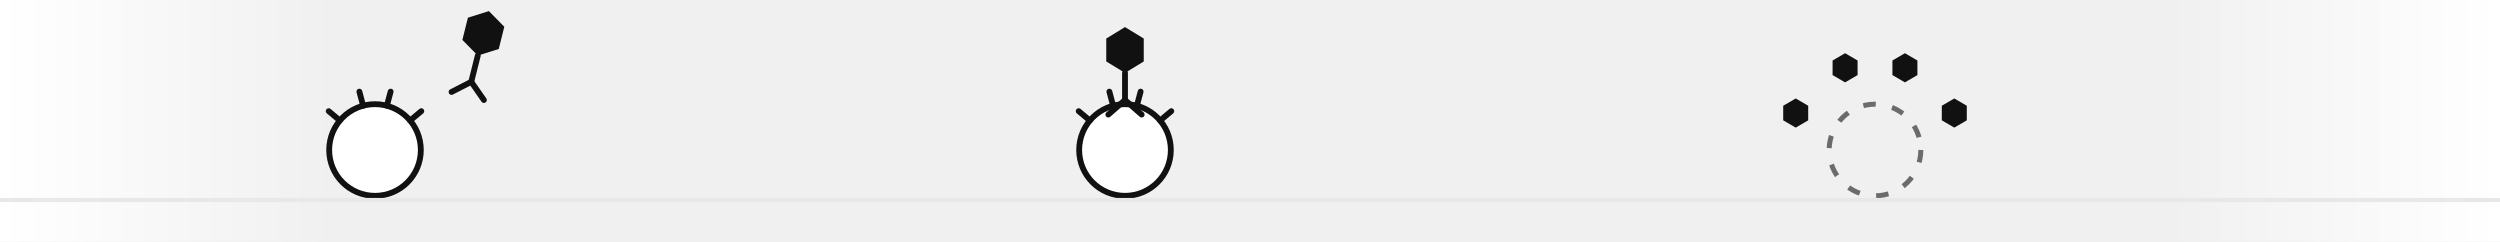
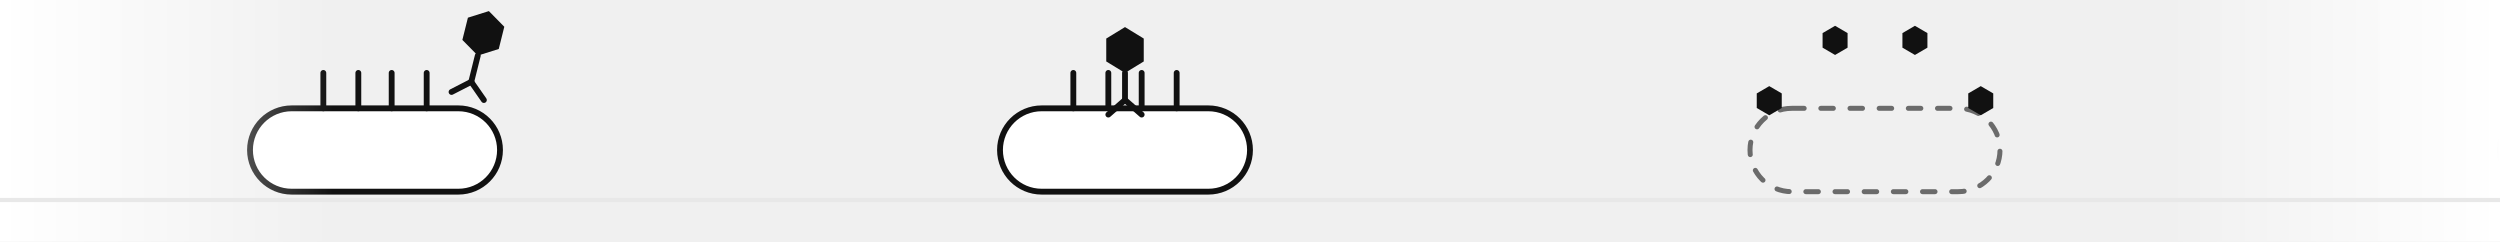
<svg xmlns="http://www.w3.org/2000/svg" viewBox="0 0 600 58" width="100%" role="img" aria-label="An animated line: a phage infects a host cell and bursts it; a surviving cell carries a different surface receptor that the phage cannot bind; a changed phage binds it anyway. The cycle repeats.">
  <style>
  .cell   { fill:#fff; stroke:#111111; stroke-width:1.4 }
  line, path { stroke:#111111; stroke-width:1.4; fill:none; stroke-linecap:round; stroke-linejoin:round }
  .head   { fill:#111111 }
  .dot    { fill:#fff; stroke:none }
  .lysed  { fill:none; stroke:#6b6b6b; stroke-width:1.2; stroke-dasharray:3 4 }
  .arc    { stroke:#6b6b6b; stroke-width:1; stroke-dasharray:2 3 }
  .rule   { stroke:#e8e8e8; stroke-width:1 }

  .track  { animation: scroll 48s linear infinite }
  @keyframes scroll { from { transform: translateX(0) } to { transform: translateX(-900px) } }

  .bob    { animation: bob 3.5s ease-in-out infinite alternate }
  @keyframes bob { to { transform: translateY(3px) } }

  .burst  { transform-origin: 0 0; animation: burst 4s ease-out infinite }
  @keyframes burst {
    0%   { transform: scale(.5);  opacity:0 }
    20%  { opacity:1 }
    100% { transform: scale(1.3); opacity:0 }
  }

  /* Stops moving for anyone who asks it to. The story still reads left to right. */
  @media (prefers-reduced-motion: reduce) {
    .track, .bob, .burst { animation: none }
  }
</style>
  <defs>
    <linearGradient id="fadeL" x1="0" x2="1">
      <stop offset="0" stop-color="#fff" />
      <stop offset="1" stop-color="#fff" stop-opacity="0" />
    </linearGradient>
    <linearGradient id="fadeR" x1="0" x2="1">
      <stop offset="0" stop-color="#fff" stop-opacity="0" />
      <stop offset="1" stop-color="#fff" />
    </linearGradient>
  </defs>
  <g class="track">
    <g transform="translate(0,0)">
      <g transform="translate(90,36)">
-         <circle class="cell" cx="0" cy="0" r="11" />
-         <line x1="8.43" y1="-7.07" x2="11.11" y2="-9.32" />
-         <line x1="2.85" y1="-10.63" x2="3.75" y2="-14.01" />
-         <line x1="-2.85" y1="-10.63" x2="-3.75" y2="-14.01" />
-         <line x1="-8.43" y1="-7.07" x2="-11.11" y2="-9.32" />
+         <path class="cell" d="M-20.00,-10.00 L20.00,-10.00 A10.00,10.00 0 0 1 20.00,10.00 L-20.00,10.00 A10.00,10.00 0 0 1 -20.00,-10.00 Z" />
+         <line x1="-12.40" y1="-10.00" x2="-12.40" y2="-18.50" />
+         <line x1="-4.00" y1="-10.00" x2="-4.00" y2="-18.50" />
+         <line x1="4.00" y1="-10.00" x2="4.00" y2="-18.50" />
+         <line x1="12.40" y1="-10.00" x2="12.40" y2="-18.50" />
        <g transform="translate(26,-28) rotate(14)">
          <g class="bob">
            <polygon class="head" points="0,-5.5 4.5,-2.75 4.5,2.75 0,5.5 -4.5,2.75 -4.5,-2.75" />
            <line class="fibre" x1="0" y1="5.5" x2="0" y2="12" />
            <line class="fibre" x1="0" y1="12" x2="-4" y2="15.5" />
            <line class="fibre" x1="0" y1="12" x2="4" y2="15.5" />
          </g>
        </g>
      </g>
      <g transform="translate(270,36)">
-         <circle class="cell" cx="0" cy="0" r="11" />
-         <line x1="8.43" y1="-7.07" x2="11.11" y2="-9.32" />
-         <line x1="2.85" y1="-10.63" x2="3.75" y2="-14.01" />
-         <line x1="-2.85" y1="-10.63" x2="-3.75" y2="-14.01" />
-         <line x1="-8.43" y1="-7.07" x2="-11.11" y2="-9.32" />
+         <path class="cell" d="M-20.00,-10.00 L20.00,-10.00 A10.00,10.00 0 0 1 20.00,10.00 L-20.00,10.00 A10.00,10.00 0 0 1 -20.00,-10.00 Z" />
+         <line x1="-12.40" y1="-10.00" x2="-12.40" y2="-18.50" />
+         <line x1="-4.00" y1="-10.00" x2="-4.00" y2="-18.50" />
+         <line x1="4.00" y1="-10.00" x2="4.00" y2="-18.50" />
+         <line x1="12.40" y1="-10.00" x2="12.40" y2="-18.50" />
        <g transform="translate(0,-24)">
          <polygon class="head" points="0,-5.5 4.5,-2.75 4.5,2.75 0,5.5 -4.5,2.75 -4.5,-2.75" />
          <line class="fibre" x1="0" y1="5.5" x2="0" y2="12" />
          <line class="fibre" x1="0" y1="12" x2="-4" y2="15.5" />
          <line class="fibre" x1="0" y1="12" x2="4" y2="15.5" />
        </g>
      </g>
      <g transform="translate(450,36)">
-         <circle class="lysed" cx="0" cy="0" r="11" />
+         <path class="lysed" d="M-20.00,-10.00 L20.00,-10.00 A10.00,10.00 0 0 1 20.00,10.00 L-20.00,10.00 A10.00,10.00 0 0 1 -20.00,-10.00 Z" />
        <g class="burst">
-           <polygon class="head" transform="translate(19.03,-8.87)" points="0,-3.5 3,-1.75 3,1.75 0,3.5 -3,1.75 -3,-1.75" />
-           <polygon class="head" transform="translate(7.18,-19.73)" points="0,-3.5 3,-1.75 3,1.75 0,3.5 -3,1.75 -3,-1.75" />
-           <polygon class="head" transform="translate(-7.18,-19.73)" points="0,-3.5 3,-1.75 3,1.75 0,3.5 -3,1.75 -3,-1.75" />
-           <polygon class="head" transform="translate(-19.03,-8.87)" points="0,-3.5 3,-1.75 3,1.75 0,3.5 -3,1.75 -3,-1.75" />
+           <polygon class="head" transform="translate(25.38,-11.83)" points="0,-3.5 3,-1.75 3,1.75 0,3.5 -3,1.75 -3,-1.75" />
+           <polygon class="head" transform="translate(9.58,-26.31)" points="0,-3.5 3,-1.75 3,1.75 0,3.5 -3,1.75 -3,-1.75" />
+           <polygon class="head" transform="translate(-9.58,-26.31)" points="0,-3.5 3,-1.75 3,1.75 0,3.5 -3,1.75 -3,-1.75" />
+           <polygon class="head" transform="translate(-25.38,-11.83)" points="0,-3.5 3,-1.75 3,1.75 0,3.5 -3,1.75 -3,-1.75" />
        </g>
      </g>
      <g transform="translate(630,36)">
-         <circle class="cell" cx="0" cy="0" r="11" />
-         <line x1="8.43" y1="-7.07" x2="11.11" y2="-9.32" />
-         <line x1="12.71" y1="-7.41" x2="9.50" y2="-11.24" />
-         <line x1="2.85" y1="-10.63" x2="3.75" y2="-14.01" />
-         <line x1="6.17" y1="-13.36" x2="1.34" y2="-14.65" />
-         <line x1="-2.85" y1="-10.63" x2="-3.75" y2="-14.01" />
-         <line x1="-1.34" y1="-14.65" x2="-6.17" y2="-13.36" />
-         <line x1="-8.43" y1="-7.07" x2="-11.11" y2="-9.32" />
-         <line x1="-9.50" y1="-11.24" x2="-12.71" y2="-7.41" />
+         <path class="cell" d="M-20.00,-10.00 L20.00,-10.00 A10.00,10.00 0 0 1 20.00,10.00 L-20.00,10.00 A10.00,10.00 0 0 1 -20.00,-10.00 Z" />
+         <line x1="-12.40" y1="-10.00" x2="-12.40" y2="-18.50" />
+         <line x1="-14.90" y1="-18.50" x2="-9.90" y2="-18.50" />
+         <line x1="-4.00" y1="-10.00" x2="-4.00" y2="-18.50" />
+         <line x1="-6.50" y1="-18.50" x2="-1.50" y2="-18.50" />
+         <line x1="4.00" y1="-10.00" x2="4.00" y2="-18.50" />
+         <line x1="1.50" y1="-18.50" x2="6.50" y2="-18.50" />
+         <line x1="12.40" y1="-10.00" x2="12.40" y2="-18.50" />
+         <line x1="9.90" y1="-18.50" x2="14.90" y2="-18.50" />
        <path class="arc" d="M14,-14 Q26,-22 34,-14" />
        <g transform="translate(30,-32) rotate(32)">
          <polygon class="head" points="0,-5.5 4.5,-2.75 4.5,2.75 0,5.5 -4.5,2.75 -4.5,-2.75" />
          <line class="fibre" x1="0" y1="5.5" x2="0" y2="12" />
          <line class="fibre" x1="0" y1="12" x2="-4" y2="15.5" />
          <line class="fibre" x1="0" y1="12" x2="4" y2="15.5" />
        </g>
      </g>
      <g transform="translate(810,36)">
-         <circle class="cell" cx="0" cy="0" r="11" />
-         <line x1="8.43" y1="-7.07" x2="11.11" y2="-9.32" />
-         <line x1="12.71" y1="-7.41" x2="9.50" y2="-11.24" />
-         <line x1="2.85" y1="-10.63" x2="3.75" y2="-14.01" />
-         <line x1="6.17" y1="-13.36" x2="1.34" y2="-14.65" />
-         <line x1="-2.85" y1="-10.63" x2="-3.75" y2="-14.01" />
-         <line x1="-1.34" y1="-14.65" x2="-6.17" y2="-13.36" />
-         <line x1="-8.43" y1="-7.07" x2="-11.11" y2="-9.32" />
-         <line x1="-9.50" y1="-11.24" x2="-12.71" y2="-7.41" />
+         <path class="cell" d="M-20.00,-10.00 L20.00,-10.00 A10.00,10.00 0 0 1 20.00,10.00 L-20.00,10.00 A10.00,10.00 0 0 1 -20.00,-10.00 Z" />
+         <line x1="-12.40" y1="-10.00" x2="-12.40" y2="-18.50" />
+         <line x1="-14.90" y1="-18.50" x2="-9.90" y2="-18.50" />
+         <line x1="-4.00" y1="-10.00" x2="-4.00" y2="-18.50" />
+         <line x1="-6.50" y1="-18.50" x2="-1.50" y2="-18.50" />
+         <line x1="4.00" y1="-10.00" x2="4.00" y2="-18.50" />
+         <line x1="1.50" y1="-18.50" x2="6.50" y2="-18.50" />
+         <line x1="12.40" y1="-10.00" x2="12.40" y2="-18.50" />
+         <line x1="9.90" y1="-18.50" x2="14.90" y2="-18.50" />
        <g transform="translate(0,-24)">
          <polygon class="head" points="0,-5.5 4.5,-2.75 4.5,2.75 0,5.5 -4.5,2.75 -4.5,-2.75" />
          <line class="fibre" x1="0" y1="5.5" x2="0" y2="12" />
          <path class="fibre" d="M0,12 L-4,15.5 L-7,14" />
          <path class="fibre" d="M0,12 L4,15.5 L7,14" />
          <circle class="dot" cx="0" cy="0" r="1.6" />
        </g>
      </g>
    </g>
    <g transform="translate(900,0)">
      <g transform="translate(90,36)">
-         <circle class="cell" cx="0" cy="0" r="11" />
-         <line x1="8.43" y1="-7.07" x2="11.11" y2="-9.32" />
-         <line x1="2.85" y1="-10.63" x2="3.75" y2="-14.01" />
-         <line x1="-2.85" y1="-10.63" x2="-3.75" y2="-14.01" />
-         <line x1="-8.43" y1="-7.07" x2="-11.11" y2="-9.32" />
+         <path class="cell" d="M-20.00,-10.00 L20.00,-10.00 A10.00,10.00 0 0 1 20.00,10.00 L-20.00,10.00 A10.00,10.00 0 0 1 -20.00,-10.00 Z" />
+         <line x1="-12.40" y1="-10.00" x2="-12.40" y2="-18.50" />
+         <line x1="-4.00" y1="-10.00" x2="-4.00" y2="-18.50" />
+         <line x1="4.00" y1="-10.00" x2="4.00" y2="-18.50" />
+         <line x1="12.40" y1="-10.00" x2="12.40" y2="-18.50" />
        <g transform="translate(26,-28) rotate(14)">
          <g class="bob">
            <polygon class="head" points="0,-5.5 4.5,-2.75 4.5,2.75 0,5.5 -4.5,2.75 -4.5,-2.75" />
            <line class="fibre" x1="0" y1="5.5" x2="0" y2="12" />
            <line class="fibre" x1="0" y1="12" x2="-4" y2="15.5" />
            <line class="fibre" x1="0" y1="12" x2="4" y2="15.5" />
          </g>
        </g>
      </g>
      <g transform="translate(270,36)">
-         <circle class="cell" cx="0" cy="0" r="11" />
-         <line x1="8.43" y1="-7.07" x2="11.11" y2="-9.32" />
-         <line x1="2.85" y1="-10.63" x2="3.75" y2="-14.01" />
-         <line x1="-2.85" y1="-10.63" x2="-3.75" y2="-14.01" />
-         <line x1="-8.43" y1="-7.07" x2="-11.11" y2="-9.32" />
+         <path class="cell" d="M-20.00,-10.00 L20.00,-10.00 A10.00,10.00 0 0 1 20.00,10.00 L-20.00,10.00 A10.00,10.00 0 0 1 -20.00,-10.00 Z" />
+         <line x1="-12.40" y1="-10.00" x2="-12.40" y2="-18.50" />
+         <line x1="-4.00" y1="-10.00" x2="-4.00" y2="-18.50" />
+         <line x1="4.00" y1="-10.00" x2="4.00" y2="-18.50" />
+         <line x1="12.40" y1="-10.00" x2="12.40" y2="-18.50" />
        <g transform="translate(0,-24)">
          <polygon class="head" points="0,-5.5 4.5,-2.75 4.5,2.75 0,5.5 -4.5,2.75 -4.5,-2.75" />
          <line class="fibre" x1="0" y1="5.5" x2="0" y2="12" />
          <line class="fibre" x1="0" y1="12" x2="-4" y2="15.5" />
          <line class="fibre" x1="0" y1="12" x2="4" y2="15.5" />
        </g>
      </g>
      <g transform="translate(450,36)">
-         <circle class="lysed" cx="0" cy="0" r="11" />
+         <path class="lysed" d="M-20.00,-10.00 L20.00,-10.00 A10.00,10.00 0 0 1 20.00,10.00 L-20.00,10.00 A10.00,10.00 0 0 1 -20.00,-10.00 Z" />
        <g class="burst">
-           <polygon class="head" transform="translate(19.03,-8.87)" points="0,-3.5 3,-1.75 3,1.75 0,3.5 -3,1.75 -3,-1.75" />
-           <polygon class="head" transform="translate(7.18,-19.73)" points="0,-3.5 3,-1.75 3,1.75 0,3.5 -3,1.75 -3,-1.75" />
-           <polygon class="head" transform="translate(-7.18,-19.73)" points="0,-3.5 3,-1.75 3,1.75 0,3.5 -3,1.75 -3,-1.75" />
-           <polygon class="head" transform="translate(-19.03,-8.87)" points="0,-3.5 3,-1.75 3,1.75 0,3.5 -3,1.75 -3,-1.75" />
+           <polygon class="head" transform="translate(25.38,-11.83)" points="0,-3.5 3,-1.75 3,1.75 0,3.5 -3,1.75 -3,-1.75" />
+           <polygon class="head" transform="translate(9.58,-26.31)" points="0,-3.5 3,-1.75 3,1.75 0,3.5 -3,1.75 -3,-1.75" />
+           <polygon class="head" transform="translate(-9.58,-26.31)" points="0,-3.5 3,-1.75 3,1.75 0,3.5 -3,1.75 -3,-1.75" />
+           <polygon class="head" transform="translate(-25.38,-11.83)" points="0,-3.5 3,-1.75 3,1.75 0,3.5 -3,1.75 -3,-1.75" />
        </g>
      </g>
      <g transform="translate(630,36)">
-         <circle class="cell" cx="0" cy="0" r="11" />
-         <line x1="8.43" y1="-7.07" x2="11.11" y2="-9.32" />
-         <line x1="12.71" y1="-7.41" x2="9.50" y2="-11.24" />
-         <line x1="2.85" y1="-10.63" x2="3.75" y2="-14.01" />
-         <line x1="6.17" y1="-13.36" x2="1.34" y2="-14.65" />
-         <line x1="-2.85" y1="-10.63" x2="-3.75" y2="-14.01" />
-         <line x1="-1.34" y1="-14.65" x2="-6.17" y2="-13.36" />
-         <line x1="-8.43" y1="-7.07" x2="-11.11" y2="-9.32" />
-         <line x1="-9.50" y1="-11.24" x2="-12.71" y2="-7.41" />
+         <path class="cell" d="M-20.00,-10.00 L20.00,-10.00 A10.00,10.00 0 0 1 20.00,10.00 L-20.00,10.00 A10.00,10.00 0 0 1 -20.00,-10.00 Z" />
+         <line x1="-12.40" y1="-10.00" x2="-12.40" y2="-18.50" />
+         <line x1="-14.90" y1="-18.50" x2="-9.90" y2="-18.50" />
+         <line x1="-4.00" y1="-10.00" x2="-4.00" y2="-18.50" />
+         <line x1="-6.50" y1="-18.50" x2="-1.50" y2="-18.50" />
+         <line x1="4.00" y1="-10.00" x2="4.00" y2="-18.50" />
+         <line x1="1.50" y1="-18.50" x2="6.50" y2="-18.50" />
+         <line x1="12.40" y1="-10.00" x2="12.40" y2="-18.50" />
+         <line x1="9.90" y1="-18.50" x2="14.90" y2="-18.50" />
        <path class="arc" d="M14,-14 Q26,-22 34,-14" />
        <g transform="translate(30,-32) rotate(32)">
          <polygon class="head" points="0,-5.5 4.5,-2.75 4.5,2.75 0,5.5 -4.5,2.75 -4.5,-2.75" />
          <line class="fibre" x1="0" y1="5.5" x2="0" y2="12" />
          <line class="fibre" x1="0" y1="12" x2="-4" y2="15.5" />
          <line class="fibre" x1="0" y1="12" x2="4" y2="15.5" />
        </g>
      </g>
      <g transform="translate(810,36)">
-         <circle class="cell" cx="0" cy="0" r="11" />
-         <line x1="8.43" y1="-7.07" x2="11.11" y2="-9.32" />
-         <line x1="12.71" y1="-7.41" x2="9.50" y2="-11.24" />
-         <line x1="2.85" y1="-10.63" x2="3.75" y2="-14.01" />
-         <line x1="6.17" y1="-13.36" x2="1.34" y2="-14.65" />
-         <line x1="-2.85" y1="-10.63" x2="-3.75" y2="-14.01" />
-         <line x1="-1.34" y1="-14.65" x2="-6.17" y2="-13.36" />
-         <line x1="-8.43" y1="-7.07" x2="-11.11" y2="-9.32" />
-         <line x1="-9.50" y1="-11.24" x2="-12.71" y2="-7.41" />
+         <path class="cell" d="M-20.00,-10.00 L20.00,-10.00 A10.00,10.00 0 0 1 20.00,10.00 L-20.00,10.00 A10.00,10.00 0 0 1 -20.00,-10.00 Z" />
+         <line x1="-12.40" y1="-10.00" x2="-12.40" y2="-18.50" />
+         <line x1="-14.90" y1="-18.50" x2="-9.90" y2="-18.50" />
+         <line x1="-4.00" y1="-10.00" x2="-4.00" y2="-18.50" />
+         <line x1="-6.50" y1="-18.50" x2="-1.50" y2="-18.50" />
+         <line x1="4.00" y1="-10.00" x2="4.00" y2="-18.50" />
+         <line x1="1.50" y1="-18.50" x2="6.50" y2="-18.50" />
+         <line x1="12.40" y1="-10.00" x2="12.40" y2="-18.50" />
+         <line x1="9.90" y1="-18.50" x2="14.90" y2="-18.50" />
        <g transform="translate(0,-24)">
          <polygon class="head" points="0,-5.5 4.5,-2.75 4.5,2.75 0,5.5 -4.5,2.75 -4.5,-2.75" />
          <line class="fibre" x1="0" y1="5.5" x2="0" y2="12" />
          <path class="fibre" d="M0,12 L-4,15.5 L-7,14" />
          <path class="fibre" d="M0,12 L4,15.5 L7,14" />
          <circle class="dot" cx="0" cy="0" r="1.6" />
        </g>
      </g>
    </g>
  </g>
  <rect x="0" y="0" width="80" height="58" fill="url(#fadeL)" />
  <rect x="520" y="0" width="80" height="58" fill="url(#fadeR)" />
  <line class="rule" x1="0" y1="48" x2="600" y2="48" />
</svg>
